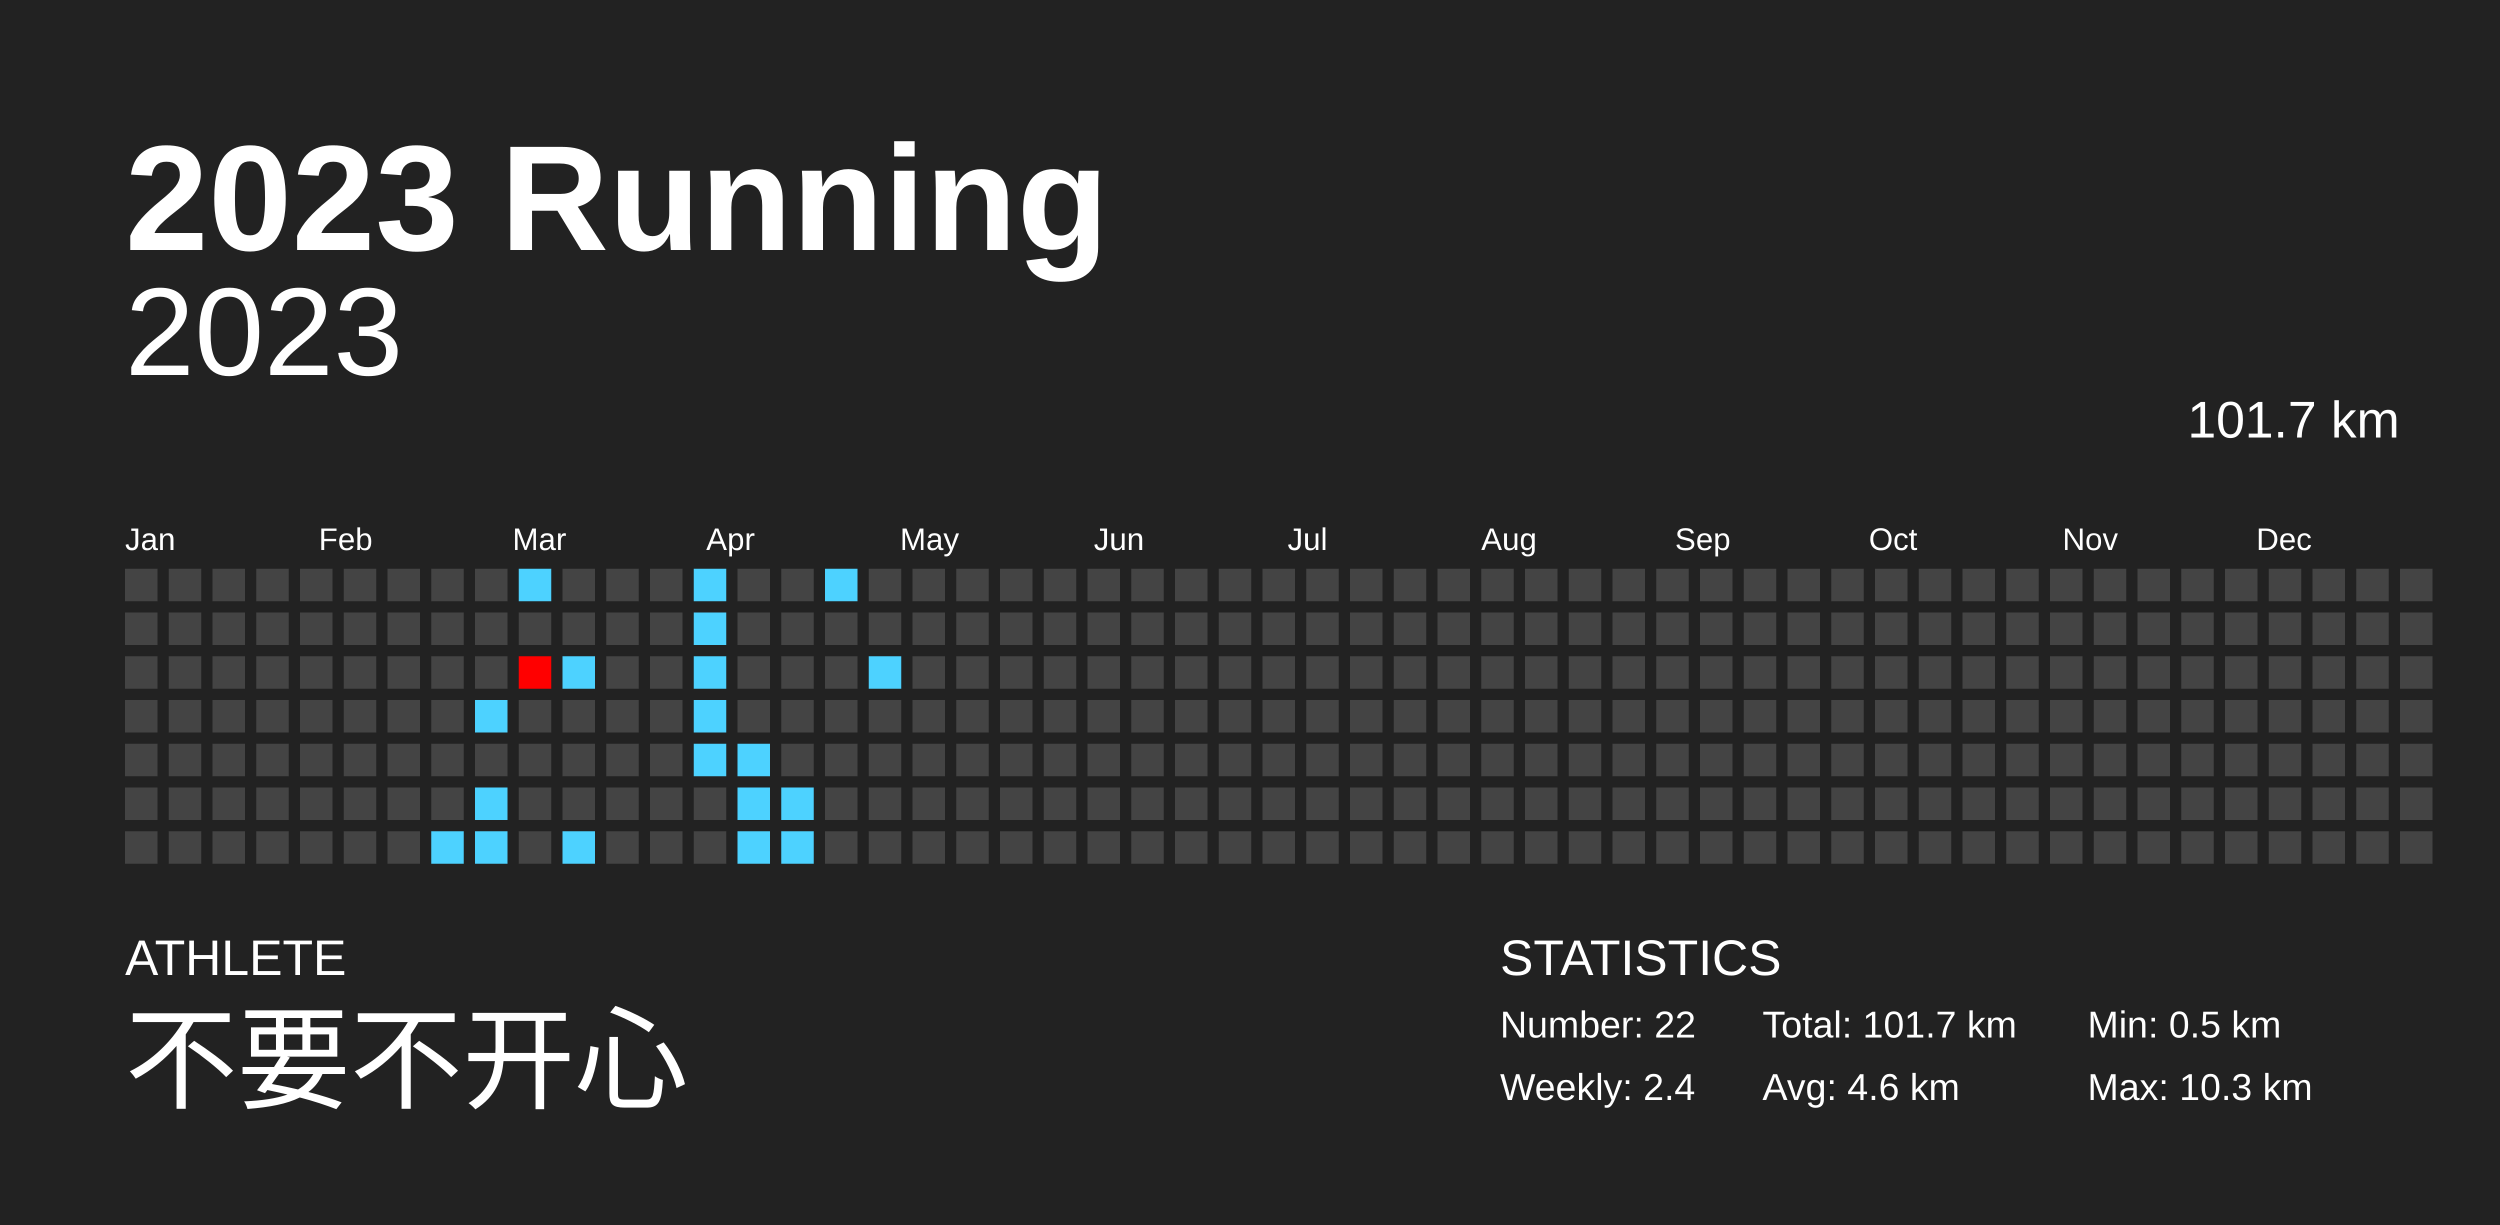
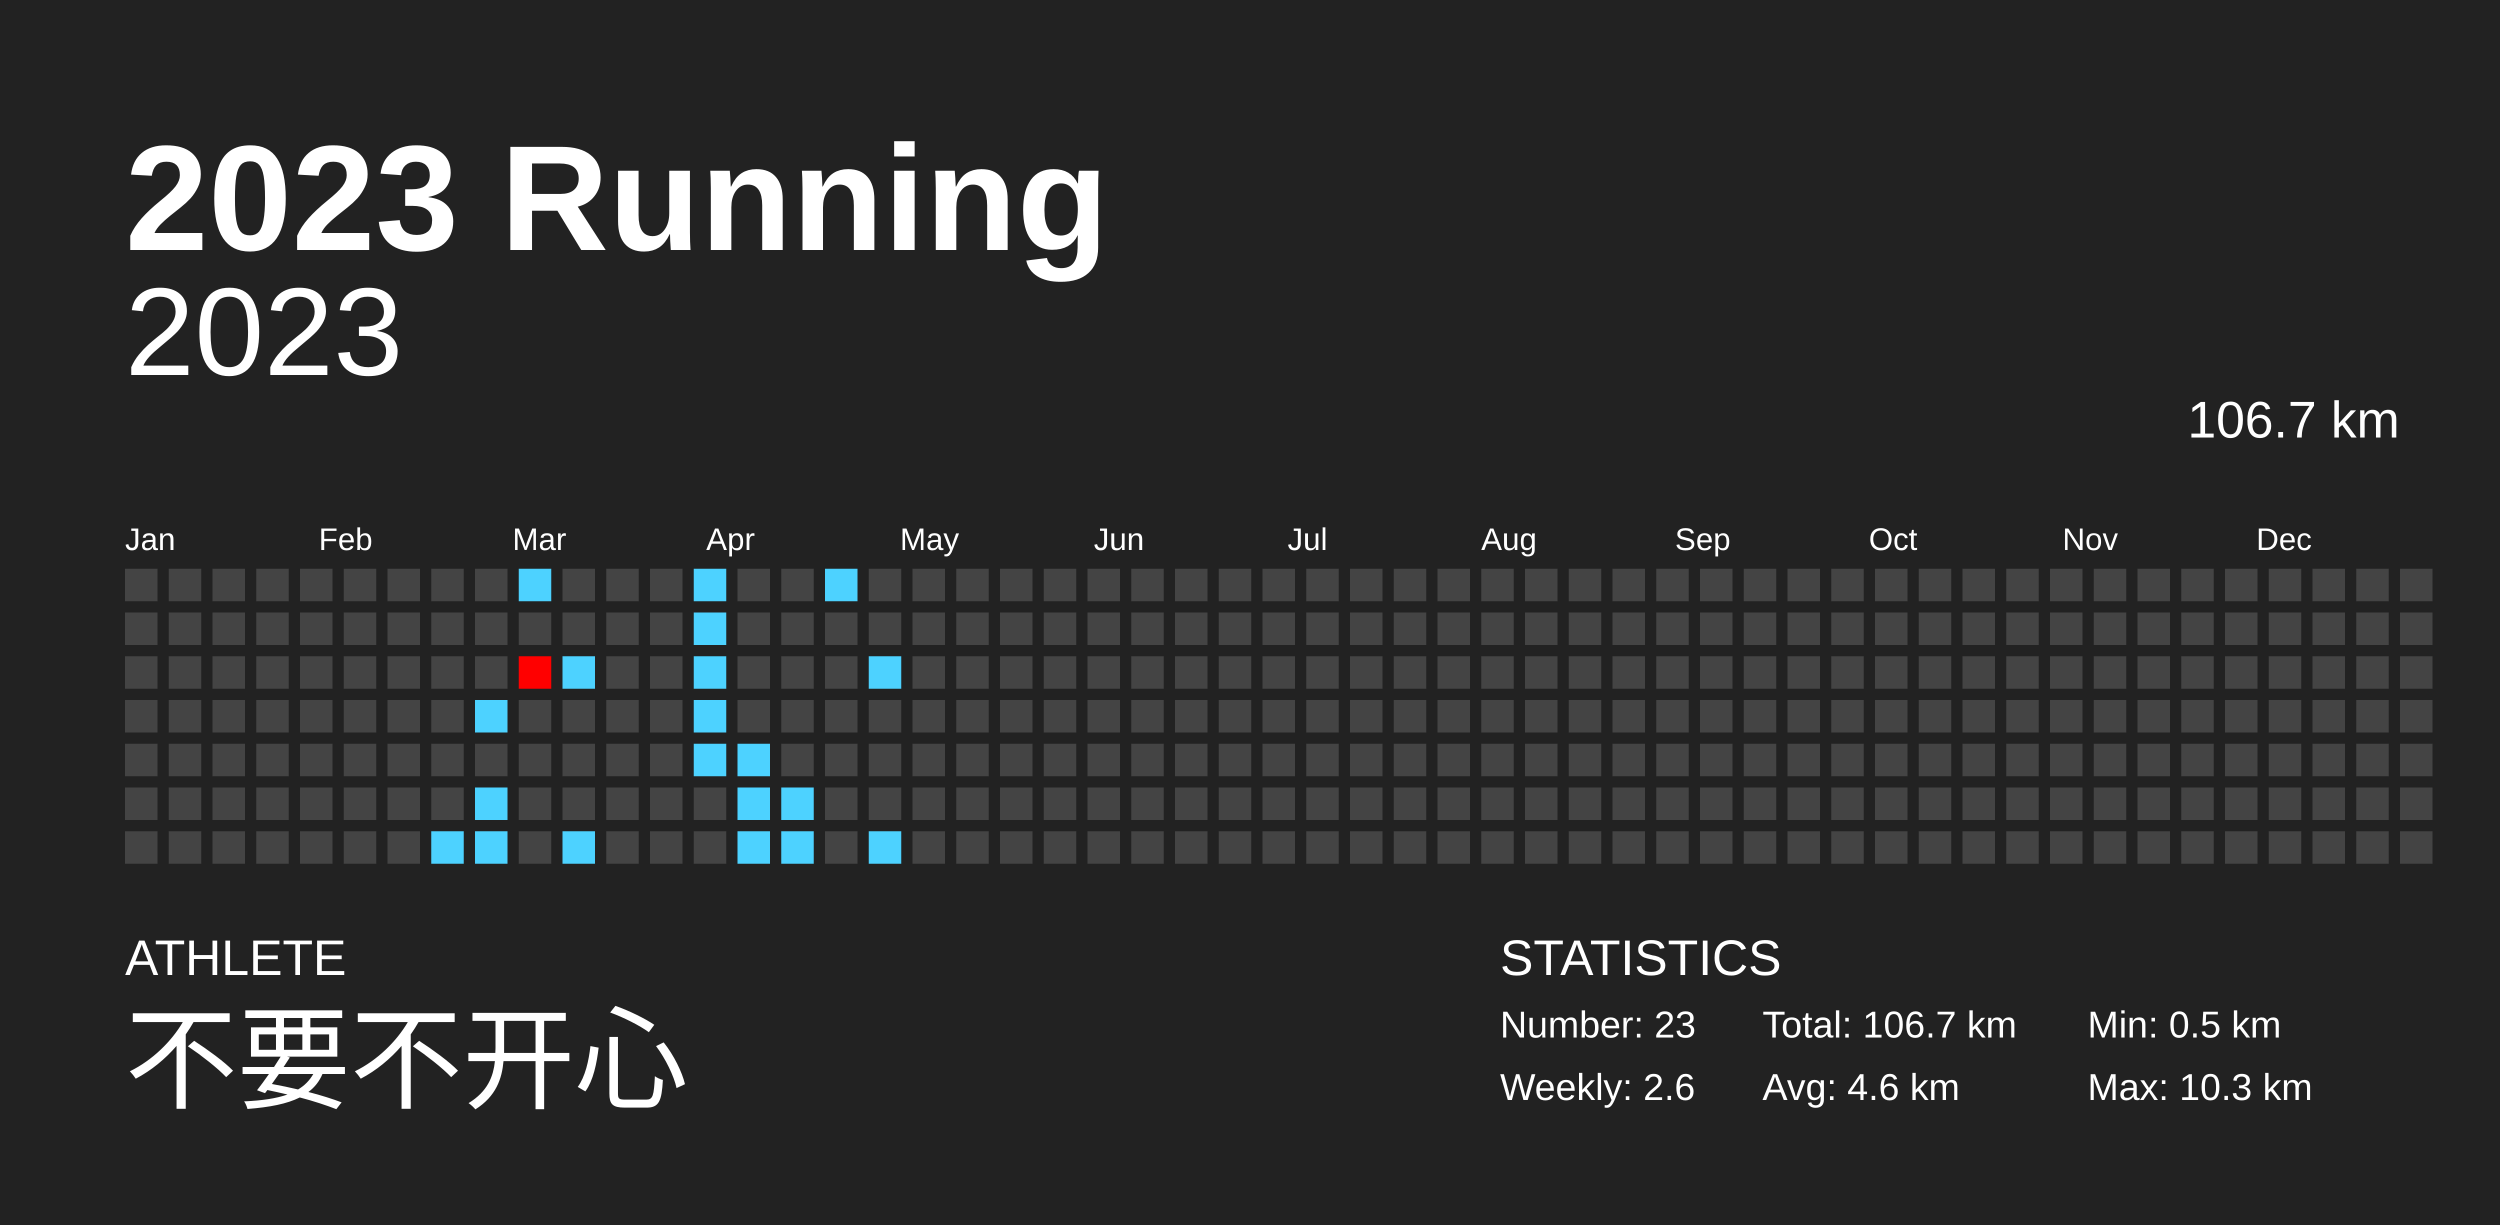
<svg xmlns="http://www.w3.org/2000/svg" baseProfile="full" height="98mm" version="1.1" viewBox="0,0,200,98" width="200mm">
  <defs />
  <rect fill="#222222" height="98" width="200" x="0" y="0" />
  <text fill="#FFFFFF" style="font-size:12px; font-family:Arial; font-weight:bold;" x="10" y="20">2023 Running</text>
  <text fill="#FFFFFF" style="font-size:4px; font-family:Arial" x="10" y="78">ATHLETE</text>
  <text fill="#FFFFFF" style="font-size:9px; font-family:Arial" x="10" y="88">不要不开心</text>
  <text fill="#FFFFFF" style="font-size:4px; font-family:Arial" x="120" y="78">STATISTICS</text>
-   <text fill="#FFFFFF" style="font-size:3px; font-family:Arial" x="120" y="83">Number: 22</text>
-   <text fill="#FFFFFF" style="font-size:3px; font-family:Arial" x="120" y="88">Weekly: 2.4</text>
-   <text fill="#FFFFFF" style="font-size:3px; font-family:Arial" x="141" y="83">Total: 101.7 km</text>
+   <text fill="#FFFFFF" style="font-size:3px; font-family:Arial" x="120" y="83">Number: 23</text>
+   <text fill="#FFFFFF" style="font-size:3px; font-family:Arial" x="120" y="88">Weekly: 2.6</text>
+   <text fill="#FFFFFF" style="font-size:3px; font-family:Arial" x="141" y="83">Total: 106.7 km</text>
  <text fill="#FFFFFF" style="font-size:3px; font-family:Arial" x="141" y="88">Avg: 4.6 km</text>
  <text fill="#FFFFFF" style="font-size:3px; font-family:Arial" x="167" y="83">Min: 0.5 km</text>
  <text fill="#FFFFFF" style="font-size:3px; font-family:Arial" x="167" y="88">Max: 10.3 km</text>
  <text alignment-baseline="hanging" fill="#FFFFFF" style="font-size:10.0px; font-family:Arial;" x="10" y="30">2023</text>
-   <text alignment-baseline="hanging" fill="#FFFFFF" style="font-size:4.125px; font-family:Arial;" x="175" y="35">101.7 km</text>
+   <text alignment-baseline="hanging" fill="#FFFFFF" style="font-size:4.125px; font-family:Arial;" x="175" y="35">106.7 km</text>
  <text fill="#FFFFFF" style="font-size:2.5px; font-family:Arial" x="10.0" y="44">Jan</text>
  <text fill="#FFFFFF" style="font-size:2.5px; font-family:Arial" x="25.5" y="44">Feb</text>
  <text fill="#FFFFFF" style="font-size:2.5px; font-family:Arial" x="41.0" y="44">Mar</text>
  <text fill="#FFFFFF" style="font-size:2.5px; font-family:Arial" x="56.5" y="44">Apr</text>
  <text fill="#FFFFFF" style="font-size:2.5px; font-family:Arial" x="72.0" y="44">May</text>
  <text fill="#FFFFFF" style="font-size:2.5px; font-family:Arial" x="87.5" y="44">Jun</text>
  <text fill="#FFFFFF" style="font-size:2.5px; font-family:Arial" x="103.0" y="44">Jul</text>
  <text fill="#FFFFFF" style="font-size:2.5px; font-family:Arial" x="118.5" y="44">Aug</text>
  <text fill="#FFFFFF" style="font-size:2.5px; font-family:Arial" x="134.0" y="44">Sep</text>
  <text fill="#FFFFFF" style="font-size:2.5px; font-family:Arial" x="149.5" y="44">Oct</text>
  <text fill="#FFFFFF" style="font-size:2.5px; font-family:Arial" x="165.0" y="44">Nov</text>
  <text fill="#FFFFFF" style="font-size:2.5px; font-family:Arial" x="180.5" y="44">Dec</text>
  <rect fill="#444444" height="2.6" width="2.6" x="10.0" y="45.5" />
  <rect fill="#444444" height="2.6" width="2.6" x="10.0" y="49.0" />
  <rect fill="#444444" height="2.6" width="2.6" x="10.0" y="52.5" />
  <rect fill="#444444" height="2.6" width="2.6" x="10.0" y="56.0" />
  <rect fill="#444444" height="2.6" width="2.6" x="10.0" y="59.5" />
  <rect fill="#444444" height="2.6" width="2.6" x="10.0" y="63.0" />
  <rect fill="#444444" height="2.6" width="2.6" x="10.0" y="66.5" />
  <rect fill="#444444" height="2.6" width="2.6" x="13.5" y="45.5" />
  <rect fill="#444444" height="2.6" width="2.6" x="13.5" y="49.0" />
  <rect fill="#444444" height="2.6" width="2.6" x="13.5" y="52.5" />
  <rect fill="#444444" height="2.6" width="2.6" x="13.5" y="56.0" />
  <rect fill="#444444" height="2.6" width="2.6" x="13.5" y="59.5" />
  <rect fill="#444444" height="2.6" width="2.6" x="13.5" y="63.0" />
  <rect fill="#444444" height="2.6" width="2.6" x="13.5" y="66.5" />
  <rect fill="#444444" height="2.6" width="2.6" x="17.0" y="45.5" />
  <rect fill="#444444" height="2.6" width="2.6" x="17.0" y="49.0" />
  <rect fill="#444444" height="2.6" width="2.6" x="17.0" y="52.5" />
  <rect fill="#444444" height="2.6" width="2.6" x="17.0" y="56.0" />
  <rect fill="#444444" height="2.6" width="2.6" x="17.0" y="59.5" />
  <rect fill="#444444" height="2.6" width="2.6" x="17.0" y="63.0" />
  <rect fill="#444444" height="2.6" width="2.6" x="17.0" y="66.5" />
  <rect fill="#444444" height="2.6" width="2.6" x="20.5" y="45.5" />
  <rect fill="#444444" height="2.6" width="2.6" x="20.5" y="49.0" />
  <rect fill="#444444" height="2.6" width="2.6" x="20.5" y="52.5" />
  <rect fill="#444444" height="2.6" width="2.6" x="20.5" y="56.0" />
  <rect fill="#444444" height="2.6" width="2.6" x="20.5" y="59.5" />
  <rect fill="#444444" height="2.6" width="2.6" x="20.5" y="63.0" />
  <rect fill="#444444" height="2.6" width="2.6" x="20.5" y="66.5" />
  <rect fill="#444444" height="2.6" width="2.6" x="24.0" y="45.5" />
  <rect fill="#444444" height="2.6" width="2.6" x="24.0" y="49.0" />
  <rect fill="#444444" height="2.6" width="2.6" x="24.0" y="52.5" />
  <rect fill="#444444" height="2.6" width="2.6" x="24.0" y="56.0" />
  <rect fill="#444444" height="2.6" width="2.6" x="24.0" y="59.5" />
  <rect fill="#444444" height="2.6" width="2.6" x="24.0" y="63.0" />
  <rect fill="#444444" height="2.6" width="2.6" x="24.0" y="66.5" />
  <rect fill="#444444" height="2.6" width="2.6" x="27.5" y="45.5" />
  <rect fill="#444444" height="2.6" width="2.6" x="27.5" y="49.0" />
  <rect fill="#444444" height="2.6" width="2.6" x="27.5" y="52.5" />
  <rect fill="#444444" height="2.6" width="2.6" x="27.5" y="56.0" />
  <rect fill="#444444" height="2.6" width="2.6" x="27.5" y="59.5" />
  <rect fill="#444444" height="2.6" width="2.6" x="27.5" y="63.0" />
  <rect fill="#444444" height="2.6" width="2.6" x="27.5" y="66.5" />
  <rect fill="#444444" height="2.6" width="2.6" x="31.0" y="45.5" />
  <rect fill="#444444" height="2.6" width="2.6" x="31.0" y="49.0" />
  <rect fill="#444444" height="2.6" width="2.6" x="31.0" y="52.5" />
  <rect fill="#444444" height="2.6" width="2.6" x="31.0" y="56.0" />
  <rect fill="#444444" height="2.6" width="2.6" x="31.0" y="59.5" />
  <rect fill="#444444" height="2.6" width="2.6" x="31.0" y="63.0" />
  <rect fill="#444444" height="2.6" width="2.6" x="31.0" y="66.5" />
  <rect fill="#444444" height="2.6" width="2.6" x="34.5" y="45.5" />
  <rect fill="#444444" height="2.6" width="2.6" x="34.5" y="49.0" />
  <rect fill="#444444" height="2.6" width="2.6" x="34.5" y="52.5" />
  <rect fill="#444444" height="2.6" width="2.6" x="34.5" y="56.0" />
  <rect fill="#444444" height="2.6" width="2.6" x="34.5" y="59.5" />
  <rect fill="#444444" height="2.6" width="2.6" x="34.5" y="63.0" />
  <rect fill="#4dd2ff" height="2.6" width="2.6" x="34.5" y="66.5" />
  <rect fill="#444444" height="2.6" width="2.6" x="38.0" y="45.5" />
  <rect fill="#444444" height="2.6" width="2.6" x="38.0" y="49.0" />
  <rect fill="#444444" height="2.6" width="2.6" x="38.0" y="52.5" />
  <rect fill="#4dd2ff" height="2.6" width="2.6" x="38.0" y="56.0" />
  <rect fill="#444444" height="2.6" width="2.6" x="38.0" y="59.5" />
  <rect fill="#4dd2ff" height="2.6" width="2.6" x="38.0" y="63.0" />
  <rect fill="#4dd2ff" height="2.6" width="2.6" x="38.0" y="66.5" />
  <rect fill="#4dd2ff" height="2.6" width="2.6" x="41.5" y="45.5" />
  <rect fill="#444444" height="2.6" width="2.6" x="41.5" y="49.0" />
  <rect fill="#ff0000" height="2.6" width="2.6" x="41.5" y="52.5" />
  <rect fill="#444444" height="2.6" width="2.6" x="41.5" y="56.0" />
  <rect fill="#444444" height="2.6" width="2.6" x="41.5" y="59.5" />
  <rect fill="#444444" height="2.6" width="2.6" x="41.5" y="63.0" />
  <rect fill="#444444" height="2.6" width="2.6" x="41.5" y="66.5" />
  <rect fill="#444444" height="2.6" width="2.6" x="45.0" y="45.5" />
  <rect fill="#444444" height="2.6" width="2.6" x="45.0" y="49.0" />
  <rect fill="#4dd2ff" height="2.6" width="2.6" x="45.0" y="52.5" />
  <rect fill="#444444" height="2.6" width="2.6" x="45.0" y="56.0" />
  <rect fill="#444444" height="2.6" width="2.6" x="45.0" y="59.5" />
  <rect fill="#444444" height="2.6" width="2.6" x="45.0" y="63.0" />
  <rect fill="#4dd2ff" height="2.6" width="2.6" x="45.0" y="66.5" />
  <rect fill="#444444" height="2.6" width="2.6" x="48.5" y="45.5" />
  <rect fill="#444444" height="2.6" width="2.6" x="48.5" y="49.0" />
  <rect fill="#444444" height="2.6" width="2.6" x="48.5" y="52.5" />
  <rect fill="#444444" height="2.6" width="2.6" x="48.5" y="56.0" />
  <rect fill="#444444" height="2.6" width="2.6" x="48.5" y="59.5" />
  <rect fill="#444444" height="2.6" width="2.6" x="48.5" y="63.0" />
  <rect fill="#444444" height="2.6" width="2.6" x="48.5" y="66.5" />
  <rect fill="#444444" height="2.6" width="2.6" x="52.0" y="45.5" />
  <rect fill="#444444" height="2.6" width="2.6" x="52.0" y="49.0" />
  <rect fill="#444444" height="2.6" width="2.6" x="52.0" y="52.5" />
  <rect fill="#444444" height="2.6" width="2.6" x="52.0" y="56.0" />
  <rect fill="#444444" height="2.6" width="2.6" x="52.0" y="59.5" />
  <rect fill="#444444" height="2.6" width="2.6" x="52.0" y="63.0" />
  <rect fill="#444444" height="2.6" width="2.6" x="52.0" y="66.5" />
  <rect fill="#4dd2ff" height="2.6" width="2.6" x="55.5" y="45.5" />
  <rect fill="#4dd2ff" height="2.6" width="2.6" x="55.5" y="49.0" />
  <rect fill="#4dd2ff" height="2.6" width="2.6" x="55.5" y="52.5" />
  <rect fill="#4dd2ff" height="2.6" width="2.6" x="55.5" y="56.0" />
  <rect fill="#4dd2ff" height="2.6" width="2.6" x="55.5" y="59.5" />
  <rect fill="#444444" height="2.6" width="2.6" x="55.5" y="63.0" />
  <rect fill="#444444" height="2.6" width="2.6" x="55.5" y="66.5" />
  <rect fill="#444444" height="2.6" width="2.6" x="59.0" y="45.5" />
  <rect fill="#444444" height="2.6" width="2.6" x="59.0" y="49.0" />
  <rect fill="#444444" height="2.6" width="2.6" x="59.0" y="52.5" />
  <rect fill="#444444" height="2.6" width="2.6" x="59.0" y="56.0" />
  <rect fill="#4dd2ff" height="2.6" width="2.6" x="59.0" y="59.5" />
  <rect fill="#4dd2ff" height="2.6" width="2.6" x="59.0" y="63.0" />
  <rect fill="#4dd2ff" height="2.6" width="2.6" x="59.0" y="66.5" />
  <rect fill="#444444" height="2.6" width="2.6" x="62.5" y="45.5" />
  <rect fill="#444444" height="2.6" width="2.6" x="62.5" y="49.0" />
  <rect fill="#444444" height="2.6" width="2.6" x="62.5" y="52.5" />
  <rect fill="#444444" height="2.6" width="2.6" x="62.5" y="56.0" />
  <rect fill="#444444" height="2.6" width="2.6" x="62.5" y="59.5" />
  <rect fill="#4dd2ff" height="2.6" width="2.6" x="62.5" y="63.0" />
  <rect fill="#4dd2ff" height="2.6" width="2.6" x="62.5" y="66.5" />
  <rect fill="#4dd2ff" height="2.6" width="2.6" x="66.0" y="45.5" />
  <rect fill="#444444" height="2.6" width="2.6" x="66.0" y="49.0" />
  <rect fill="#444444" height="2.6" width="2.6" x="66.0" y="52.5" />
  <rect fill="#444444" height="2.6" width="2.6" x="66.0" y="56.0" />
  <rect fill="#444444" height="2.6" width="2.6" x="66.0" y="59.5" />
  <rect fill="#444444" height="2.6" width="2.6" x="66.0" y="63.0" />
  <rect fill="#444444" height="2.6" width="2.6" x="66.0" y="66.5" />
  <rect fill="#444444" height="2.6" width="2.6" x="69.5" y="45.5" />
  <rect fill="#444444" height="2.6" width="2.6" x="69.5" y="49.0" />
  <rect fill="#4dd2ff" height="2.6" width="2.6" x="69.5" y="52.5" />
  <rect fill="#444444" height="2.6" width="2.6" x="69.5" y="56.0" />
  <rect fill="#444444" height="2.6" width="2.6" x="69.5" y="59.5" />
  <rect fill="#444444" height="2.6" width="2.6" x="69.5" y="63.0" />
-   <rect fill="#444444" height="2.6" width="2.6" x="69.5" y="66.5" />
+   <rect fill="#4dd2ff" height="2.6" width="2.6" x="69.5" y="66.5" />
  <rect fill="#444444" height="2.6" width="2.6" x="73.0" y="45.5" />
  <rect fill="#444444" height="2.6" width="2.6" x="73.0" y="49.0" />
  <rect fill="#444444" height="2.6" width="2.6" x="73.0" y="52.5" />
  <rect fill="#444444" height="2.6" width="2.6" x="73.0" y="56.0" />
  <rect fill="#444444" height="2.6" width="2.6" x="73.0" y="59.5" />
  <rect fill="#444444" height="2.6" width="2.6" x="73.0" y="63.0" />
  <rect fill="#444444" height="2.6" width="2.6" x="73.0" y="66.5" />
  <rect fill="#444444" height="2.6" width="2.6" x="76.5" y="45.5" />
  <rect fill="#444444" height="2.6" width="2.6" x="76.5" y="49.0" />
  <rect fill="#444444" height="2.6" width="2.6" x="76.5" y="52.5" />
  <rect fill="#444444" height="2.6" width="2.6" x="76.5" y="56.0" />
  <rect fill="#444444" height="2.6" width="2.6" x="76.5" y="59.5" />
  <rect fill="#444444" height="2.6" width="2.6" x="76.5" y="63.0" />
  <rect fill="#444444" height="2.6" width="2.6" x="76.5" y="66.5" />
  <rect fill="#444444" height="2.6" width="2.6" x="80.0" y="45.5" />
  <rect fill="#444444" height="2.6" width="2.6" x="80.0" y="49.0" />
  <rect fill="#444444" height="2.6" width="2.6" x="80.0" y="52.5" />
  <rect fill="#444444" height="2.6" width="2.6" x="80.0" y="56.0" />
  <rect fill="#444444" height="2.6" width="2.6" x="80.0" y="59.5" />
  <rect fill="#444444" height="2.6" width="2.6" x="80.0" y="63.0" />
  <rect fill="#444444" height="2.6" width="2.6" x="80.0" y="66.5" />
  <rect fill="#444444" height="2.6" width="2.6" x="83.5" y="45.5" />
  <rect fill="#444444" height="2.6" width="2.6" x="83.5" y="49.0" />
  <rect fill="#444444" height="2.6" width="2.6" x="83.5" y="52.5" />
  <rect fill="#444444" height="2.6" width="2.6" x="83.5" y="56.0" />
  <rect fill="#444444" height="2.6" width="2.6" x="83.5" y="59.5" />
  <rect fill="#444444" height="2.6" width="2.6" x="83.5" y="63.0" />
  <rect fill="#444444" height="2.6" width="2.6" x="83.5" y="66.5" />
  <rect fill="#444444" height="2.6" width="2.6" x="87.0" y="45.5" />
  <rect fill="#444444" height="2.6" width="2.6" x="87.0" y="49.0" />
  <rect fill="#444444" height="2.6" width="2.6" x="87.0" y="52.5" />
  <rect fill="#444444" height="2.6" width="2.6" x="87.0" y="56.0" />
  <rect fill="#444444" height="2.6" width="2.6" x="87.0" y="59.5" />
  <rect fill="#444444" height="2.6" width="2.6" x="87.0" y="63.0" />
  <rect fill="#444444" height="2.6" width="2.6" x="87.0" y="66.5" />
  <rect fill="#444444" height="2.6" width="2.6" x="90.5" y="45.5" />
  <rect fill="#444444" height="2.6" width="2.6" x="90.5" y="49.0" />
  <rect fill="#444444" height="2.6" width="2.6" x="90.5" y="52.5" />
  <rect fill="#444444" height="2.6" width="2.6" x="90.5" y="56.0" />
  <rect fill="#444444" height="2.6" width="2.6" x="90.5" y="59.5" />
  <rect fill="#444444" height="2.6" width="2.6" x="90.5" y="63.0" />
  <rect fill="#444444" height="2.6" width="2.6" x="90.5" y="66.5" />
  <rect fill="#444444" height="2.6" width="2.6" x="94.0" y="45.5" />
  <rect fill="#444444" height="2.6" width="2.6" x="94.0" y="49.0" />
  <rect fill="#444444" height="2.6" width="2.6" x="94.0" y="52.5" />
  <rect fill="#444444" height="2.6" width="2.6" x="94.0" y="56.0" />
  <rect fill="#444444" height="2.6" width="2.6" x="94.0" y="59.5" />
  <rect fill="#444444" height="2.6" width="2.6" x="94.0" y="63.0" />
  <rect fill="#444444" height="2.6" width="2.6" x="94.0" y="66.5" />
  <rect fill="#444444" height="2.6" width="2.6" x="97.5" y="45.5" />
  <rect fill="#444444" height="2.6" width="2.6" x="97.5" y="49.0" />
  <rect fill="#444444" height="2.6" width="2.6" x="97.5" y="52.5" />
  <rect fill="#444444" height="2.6" width="2.6" x="97.5" y="56.0" />
  <rect fill="#444444" height="2.6" width="2.6" x="97.5" y="59.5" />
  <rect fill="#444444" height="2.6" width="2.6" x="97.5" y="63.0" />
  <rect fill="#444444" height="2.6" width="2.6" x="97.5" y="66.5" />
  <rect fill="#444444" height="2.6" width="2.6" x="101.0" y="45.5" />
  <rect fill="#444444" height="2.6" width="2.6" x="101.0" y="49.0" />
  <rect fill="#444444" height="2.6" width="2.6" x="101.0" y="52.5" />
  <rect fill="#444444" height="2.6" width="2.6" x="101.0" y="56.0" />
  <rect fill="#444444" height="2.6" width="2.6" x="101.0" y="59.5" />
  <rect fill="#444444" height="2.6" width="2.6" x="101.0" y="63.0" />
  <rect fill="#444444" height="2.6" width="2.6" x="101.0" y="66.5" />
  <rect fill="#444444" height="2.6" width="2.6" x="104.5" y="45.5" />
  <rect fill="#444444" height="2.6" width="2.6" x="104.5" y="49.0" />
  <rect fill="#444444" height="2.6" width="2.6" x="104.5" y="52.5" />
  <rect fill="#444444" height="2.6" width="2.6" x="104.5" y="56.0" />
  <rect fill="#444444" height="2.6" width="2.6" x="104.5" y="59.5" />
  <rect fill="#444444" height="2.6" width="2.6" x="104.5" y="63.0" />
  <rect fill="#444444" height="2.6" width="2.6" x="104.5" y="66.5" />
  <rect fill="#444444" height="2.6" width="2.6" x="108.0" y="45.5" />
  <rect fill="#444444" height="2.6" width="2.6" x="108.0" y="49.0" />
  <rect fill="#444444" height="2.6" width="2.6" x="108.0" y="52.5" />
  <rect fill="#444444" height="2.6" width="2.6" x="108.0" y="56.0" />
  <rect fill="#444444" height="2.6" width="2.6" x="108.0" y="59.5" />
  <rect fill="#444444" height="2.6" width="2.6" x="108.0" y="63.0" />
  <rect fill="#444444" height="2.6" width="2.6" x="108.0" y="66.5" />
  <rect fill="#444444" height="2.6" width="2.6" x="111.5" y="45.5" />
  <rect fill="#444444" height="2.6" width="2.6" x="111.5" y="49.0" />
  <rect fill="#444444" height="2.6" width="2.6" x="111.5" y="52.5" />
  <rect fill="#444444" height="2.6" width="2.6" x="111.5" y="56.0" />
  <rect fill="#444444" height="2.6" width="2.6" x="111.5" y="59.5" />
  <rect fill="#444444" height="2.6" width="2.6" x="111.5" y="63.0" />
  <rect fill="#444444" height="2.6" width="2.6" x="111.5" y="66.5" />
  <rect fill="#444444" height="2.6" width="2.6" x="115.0" y="45.5" />
  <rect fill="#444444" height="2.6" width="2.6" x="115.0" y="49.0" />
  <rect fill="#444444" height="2.6" width="2.6" x="115.0" y="52.5" />
  <rect fill="#444444" height="2.6" width="2.6" x="115.0" y="56.0" />
  <rect fill="#444444" height="2.6" width="2.6" x="115.0" y="59.5" />
  <rect fill="#444444" height="2.6" width="2.6" x="115.0" y="63.0" />
  <rect fill="#444444" height="2.6" width="2.6" x="115.0" y="66.5" />
  <rect fill="#444444" height="2.6" width="2.6" x="118.5" y="45.5" />
  <rect fill="#444444" height="2.6" width="2.6" x="118.5" y="49.0" />
  <rect fill="#444444" height="2.6" width="2.6" x="118.5" y="52.5" />
  <rect fill="#444444" height="2.6" width="2.6" x="118.5" y="56.0" />
  <rect fill="#444444" height="2.6" width="2.6" x="118.5" y="59.5" />
  <rect fill="#444444" height="2.6" width="2.6" x="118.5" y="63.0" />
  <rect fill="#444444" height="2.6" width="2.6" x="118.5" y="66.5" />
  <rect fill="#444444" height="2.6" width="2.6" x="122.0" y="45.5" />
  <rect fill="#444444" height="2.6" width="2.6" x="122.0" y="49.0" />
  <rect fill="#444444" height="2.6" width="2.6" x="122.0" y="52.5" />
  <rect fill="#444444" height="2.6" width="2.6" x="122.0" y="56.0" />
  <rect fill="#444444" height="2.6" width="2.6" x="122.0" y="59.5" />
  <rect fill="#444444" height="2.6" width="2.6" x="122.0" y="63.0" />
  <rect fill="#444444" height="2.6" width="2.6" x="122.0" y="66.5" />
  <rect fill="#444444" height="2.6" width="2.6" x="125.5" y="45.5" />
  <rect fill="#444444" height="2.6" width="2.6" x="125.5" y="49.0" />
  <rect fill="#444444" height="2.6" width="2.6" x="125.5" y="52.5" />
  <rect fill="#444444" height="2.6" width="2.6" x="125.5" y="56.0" />
  <rect fill="#444444" height="2.6" width="2.6" x="125.5" y="59.5" />
  <rect fill="#444444" height="2.6" width="2.6" x="125.5" y="63.0" />
  <rect fill="#444444" height="2.6" width="2.6" x="125.5" y="66.5" />
  <rect fill="#444444" height="2.6" width="2.6" x="129.0" y="45.5" />
  <rect fill="#444444" height="2.6" width="2.6" x="129.0" y="49.0" />
  <rect fill="#444444" height="2.6" width="2.6" x="129.0" y="52.5" />
  <rect fill="#444444" height="2.6" width="2.6" x="129.0" y="56.0" />
  <rect fill="#444444" height="2.6" width="2.6" x="129.0" y="59.5" />
  <rect fill="#444444" height="2.6" width="2.6" x="129.0" y="63.0" />
  <rect fill="#444444" height="2.6" width="2.6" x="129.0" y="66.5" />
  <rect fill="#444444" height="2.6" width="2.6" x="132.5" y="45.5" />
  <rect fill="#444444" height="2.6" width="2.6" x="132.5" y="49.0" />
  <rect fill="#444444" height="2.6" width="2.6" x="132.5" y="52.5" />
  <rect fill="#444444" height="2.6" width="2.6" x="132.5" y="56.0" />
  <rect fill="#444444" height="2.6" width="2.6" x="132.5" y="59.5" />
  <rect fill="#444444" height="2.6" width="2.6" x="132.5" y="63.0" />
  <rect fill="#444444" height="2.6" width="2.6" x="132.5" y="66.5" />
  <rect fill="#444444" height="2.6" width="2.6" x="136.0" y="45.5" />
  <rect fill="#444444" height="2.6" width="2.6" x="136.0" y="49.0" />
  <rect fill="#444444" height="2.6" width="2.6" x="136.0" y="52.5" />
  <rect fill="#444444" height="2.6" width="2.6" x="136.0" y="56.0" />
  <rect fill="#444444" height="2.6" width="2.6" x="136.0" y="59.5" />
  <rect fill="#444444" height="2.6" width="2.6" x="136.0" y="63.0" />
  <rect fill="#444444" height="2.6" width="2.6" x="136.0" y="66.5" />
  <rect fill="#444444" height="2.6" width="2.6" x="139.5" y="45.5" />
  <rect fill="#444444" height="2.6" width="2.6" x="139.5" y="49.0" />
  <rect fill="#444444" height="2.6" width="2.6" x="139.5" y="52.5" />
  <rect fill="#444444" height="2.6" width="2.6" x="139.5" y="56.0" />
  <rect fill="#444444" height="2.6" width="2.6" x="139.5" y="59.5" />
  <rect fill="#444444" height="2.6" width="2.6" x="139.5" y="63.0" />
  <rect fill="#444444" height="2.6" width="2.6" x="139.5" y="66.5" />
  <rect fill="#444444" height="2.6" width="2.6" x="143.0" y="45.5" />
  <rect fill="#444444" height="2.6" width="2.6" x="143.0" y="49.0" />
  <rect fill="#444444" height="2.6" width="2.6" x="143.0" y="52.5" />
  <rect fill="#444444" height="2.6" width="2.6" x="143.0" y="56.0" />
  <rect fill="#444444" height="2.6" width="2.6" x="143.0" y="59.5" />
  <rect fill="#444444" height="2.6" width="2.6" x="143.0" y="63.0" />
  <rect fill="#444444" height="2.6" width="2.6" x="143.0" y="66.5" />
  <rect fill="#444444" height="2.6" width="2.6" x="146.5" y="45.5" />
  <rect fill="#444444" height="2.6" width="2.6" x="146.5" y="49.0" />
  <rect fill="#444444" height="2.6" width="2.6" x="146.5" y="52.5" />
  <rect fill="#444444" height="2.6" width="2.6" x="146.5" y="56.0" />
  <rect fill="#444444" height="2.6" width="2.6" x="146.5" y="59.5" />
  <rect fill="#444444" height="2.6" width="2.6" x="146.5" y="63.0" />
  <rect fill="#444444" height="2.6" width="2.6" x="146.5" y="66.5" />
  <rect fill="#444444" height="2.6" width="2.6" x="150.0" y="45.5" />
  <rect fill="#444444" height="2.6" width="2.6" x="150.0" y="49.0" />
  <rect fill="#444444" height="2.6" width="2.6" x="150.0" y="52.5" />
  <rect fill="#444444" height="2.6" width="2.6" x="150.0" y="56.0" />
  <rect fill="#444444" height="2.6" width="2.6" x="150.0" y="59.5" />
  <rect fill="#444444" height="2.6" width="2.6" x="150.0" y="63.0" />
  <rect fill="#444444" height="2.6" width="2.6" x="150.0" y="66.5" />
  <rect fill="#444444" height="2.6" width="2.6" x="153.5" y="45.5" />
  <rect fill="#444444" height="2.6" width="2.6" x="153.5" y="49.0" />
  <rect fill="#444444" height="2.6" width="2.6" x="153.5" y="52.5" />
  <rect fill="#444444" height="2.6" width="2.6" x="153.5" y="56.0" />
  <rect fill="#444444" height="2.6" width="2.6" x="153.5" y="59.5" />
  <rect fill="#444444" height="2.6" width="2.6" x="153.5" y="63.0" />
  <rect fill="#444444" height="2.6" width="2.6" x="153.5" y="66.5" />
  <rect fill="#444444" height="2.6" width="2.6" x="157.0" y="45.5" />
  <rect fill="#444444" height="2.6" width="2.6" x="157.0" y="49.0" />
  <rect fill="#444444" height="2.6" width="2.6" x="157.0" y="52.5" />
  <rect fill="#444444" height="2.6" width="2.6" x="157.0" y="56.0" />
  <rect fill="#444444" height="2.6" width="2.6" x="157.0" y="59.5" />
  <rect fill="#444444" height="2.6" width="2.6" x="157.0" y="63.0" />
  <rect fill="#444444" height="2.6" width="2.6" x="157.0" y="66.5" />
  <rect fill="#444444" height="2.6" width="2.6" x="160.5" y="45.5" />
  <rect fill="#444444" height="2.6" width="2.6" x="160.5" y="49.0" />
  <rect fill="#444444" height="2.6" width="2.6" x="160.5" y="52.5" />
  <rect fill="#444444" height="2.6" width="2.6" x="160.5" y="56.0" />
  <rect fill="#444444" height="2.6" width="2.6" x="160.5" y="59.5" />
  <rect fill="#444444" height="2.6" width="2.6" x="160.5" y="63.0" />
  <rect fill="#444444" height="2.6" width="2.6" x="160.5" y="66.5" />
  <rect fill="#444444" height="2.6" width="2.6" x="164.0" y="45.5" />
  <rect fill="#444444" height="2.6" width="2.6" x="164.0" y="49.0" />
  <rect fill="#444444" height="2.6" width="2.6" x="164.0" y="52.5" />
  <rect fill="#444444" height="2.6" width="2.6" x="164.0" y="56.0" />
  <rect fill="#444444" height="2.6" width="2.6" x="164.0" y="59.5" />
  <rect fill="#444444" height="2.6" width="2.6" x="164.0" y="63.0" />
  <rect fill="#444444" height="2.6" width="2.6" x="164.0" y="66.5" />
  <rect fill="#444444" height="2.6" width="2.6" x="167.5" y="45.5" />
  <rect fill="#444444" height="2.6" width="2.6" x="167.5" y="49.0" />
  <rect fill="#444444" height="2.6" width="2.6" x="167.5" y="52.5" />
  <rect fill="#444444" height="2.6" width="2.6" x="167.5" y="56.0" />
  <rect fill="#444444" height="2.6" width="2.6" x="167.5" y="59.5" />
  <rect fill="#444444" height="2.6" width="2.6" x="167.5" y="63.0" />
  <rect fill="#444444" height="2.6" width="2.6" x="167.5" y="66.5" />
  <rect fill="#444444" height="2.6" width="2.6" x="171.0" y="45.5" />
  <rect fill="#444444" height="2.6" width="2.6" x="171.0" y="49.0" />
  <rect fill="#444444" height="2.6" width="2.6" x="171.0" y="52.5" />
  <rect fill="#444444" height="2.6" width="2.6" x="171.0" y="56.0" />
  <rect fill="#444444" height="2.6" width="2.6" x="171.0" y="59.5" />
  <rect fill="#444444" height="2.6" width="2.6" x="171.0" y="63.0" />
  <rect fill="#444444" height="2.6" width="2.6" x="171.0" y="66.5" />
  <rect fill="#444444" height="2.6" width="2.6" x="174.5" y="45.5" />
  <rect fill="#444444" height="2.6" width="2.6" x="174.5" y="49.0" />
  <rect fill="#444444" height="2.6" width="2.6" x="174.5" y="52.5" />
  <rect fill="#444444" height="2.6" width="2.6" x="174.5" y="56.0" />
  <rect fill="#444444" height="2.6" width="2.6" x="174.5" y="59.5" />
  <rect fill="#444444" height="2.6" width="2.6" x="174.5" y="63.0" />
  <rect fill="#444444" height="2.6" width="2.6" x="174.5" y="66.5" />
  <rect fill="#444444" height="2.6" width="2.6" x="178.0" y="45.5" />
  <rect fill="#444444" height="2.6" width="2.6" x="178.0" y="49.0" />
  <rect fill="#444444" height="2.6" width="2.6" x="178.0" y="52.5" />
  <rect fill="#444444" height="2.6" width="2.6" x="178.0" y="56.0" />
  <rect fill="#444444" height="2.6" width="2.6" x="178.0" y="59.5" />
  <rect fill="#444444" height="2.6" width="2.6" x="178.0" y="63.0" />
  <rect fill="#444444" height="2.6" width="2.6" x="178.0" y="66.5" />
  <rect fill="#444444" height="2.6" width="2.6" x="181.5" y="45.5" />
  <rect fill="#444444" height="2.6" width="2.6" x="181.5" y="49.0" />
  <rect fill="#444444" height="2.6" width="2.6" x="181.5" y="52.5" />
  <rect fill="#444444" height="2.6" width="2.6" x="181.5" y="56.0" />
  <rect fill="#444444" height="2.6" width="2.6" x="181.5" y="59.5" />
  <rect fill="#444444" height="2.6" width="2.6" x="181.5" y="63.0" />
  <rect fill="#444444" height="2.6" width="2.6" x="181.5" y="66.5" />
  <rect fill="#444444" height="2.6" width="2.6" x="185.0" y="45.5" />
  <rect fill="#444444" height="2.6" width="2.6" x="185.0" y="49.0" />
  <rect fill="#444444" height="2.6" width="2.6" x="185.0" y="52.5" />
  <rect fill="#444444" height="2.6" width="2.6" x="185.0" y="56.0" />
  <rect fill="#444444" height="2.6" width="2.6" x="185.0" y="59.5" />
  <rect fill="#444444" height="2.6" width="2.6" x="185.0" y="63.0" />
  <rect fill="#444444" height="2.6" width="2.6" x="185.0" y="66.5" />
  <rect fill="#444444" height="2.6" width="2.6" x="188.5" y="45.5" />
  <rect fill="#444444" height="2.6" width="2.6" x="188.5" y="49.0" />
  <rect fill="#444444" height="2.6" width="2.6" x="188.5" y="52.5" />
  <rect fill="#444444" height="2.6" width="2.6" x="188.5" y="56.0" />
  <rect fill="#444444" height="2.6" width="2.6" x="188.5" y="59.5" />
  <rect fill="#444444" height="2.6" width="2.6" x="188.5" y="63.0" />
  <rect fill="#444444" height="2.6" width="2.6" x="188.5" y="66.5" />
  <rect fill="#444444" height="2.6" width="2.6" x="192.0" y="45.5" />
  <rect fill="#444444" height="2.6" width="2.6" x="192.0" y="49.0" />
  <rect fill="#444444" height="2.6" width="2.6" x="192.0" y="52.5" />
  <rect fill="#444444" height="2.6" width="2.6" x="192.0" y="56.0" />
  <rect fill="#444444" height="2.6" width="2.6" x="192.0" y="59.5" />
  <rect fill="#444444" height="2.6" width="2.6" x="192.0" y="63.0" />
  <rect fill="#444444" height="2.6" width="2.6" x="192.0" y="66.5" />
</svg>
